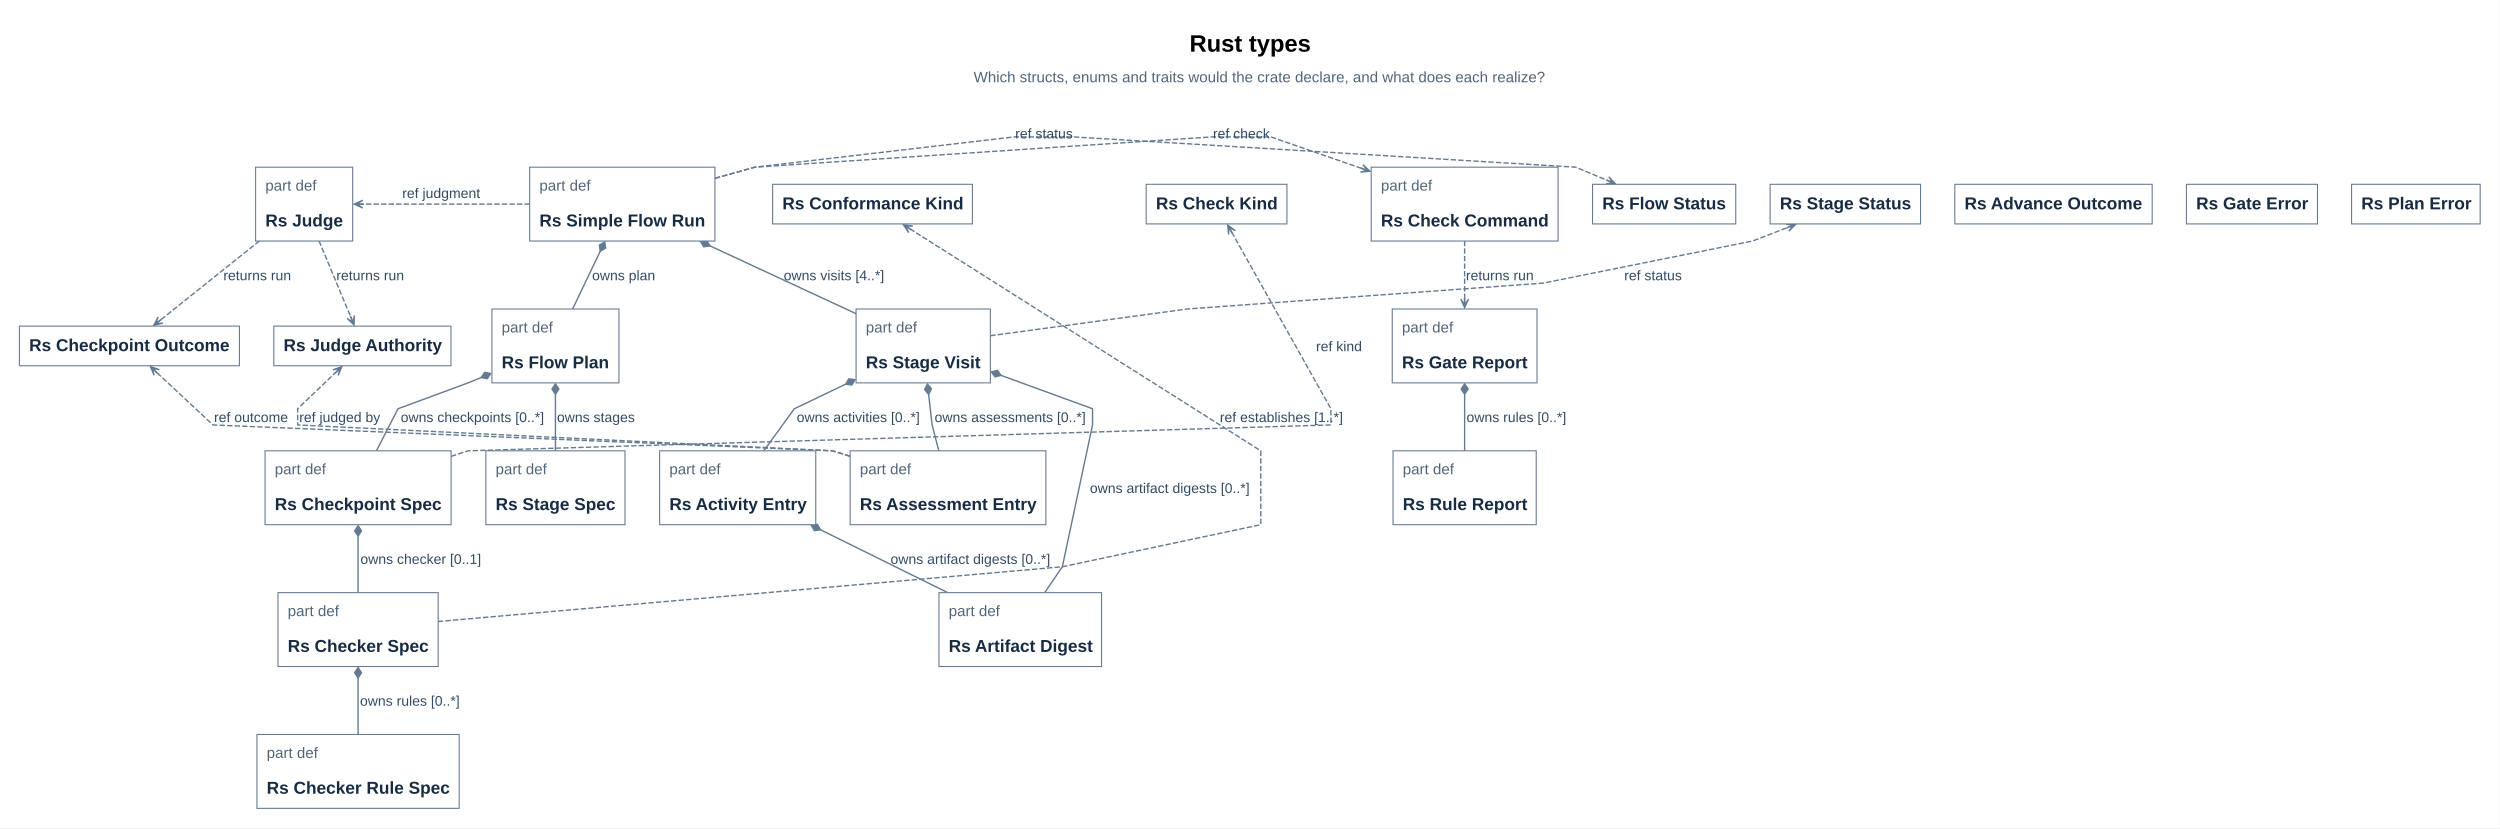
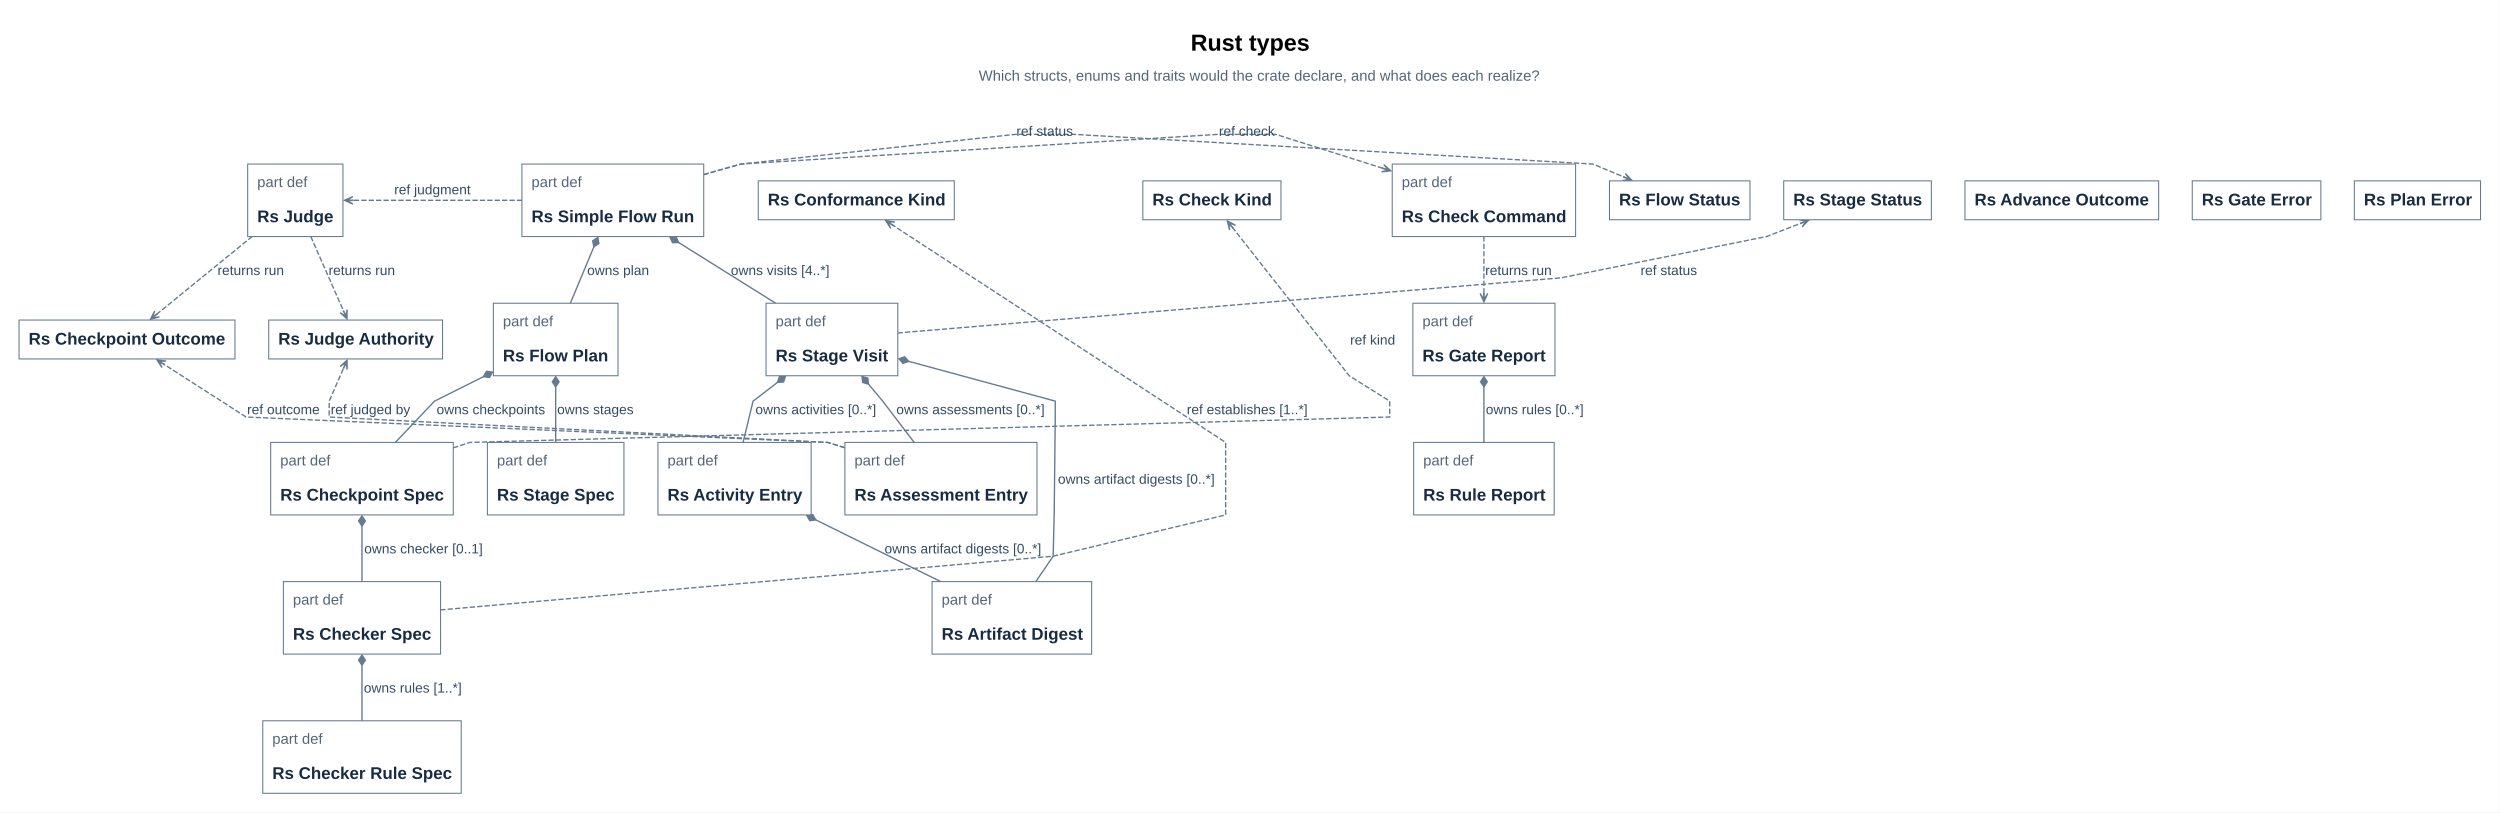
- <svg xmlns="http://www.w3.org/2000/svg" width="2318pt" height="768pt" viewBox="0.00 0.00 2318.00 768.00" role="img" aria-labelledby="diagram-title diagram-desc" data-layout-engine="graphviz-dot">
+ <svg xmlns="http://www.w3.org/2000/svg" width="2362pt" height="768pt" viewBox="0.00 0.00 2362.00 768.00" role="img" aria-labelledby="diagram-title diagram-desc" data-layout-engine="graphviz-dot">
  <g id="graph0" class="graph" transform="scale(1 1) rotate(0) translate(18 749.5)">
-     <polygon fill="white" stroke="none" points="-18,18 -18,-749.5 2299.62,-749.5 2299.62,18 -18,18" />
-     <text xml:space="preserve" text-anchor="start" x="1084.94" y="-701.6" font-family="Arial" font-weight="bold" font-size="22.00">Rust types</text>
-     <text xml:space="preserve" text-anchor="start" x="884.69" y="-673.25" font-family="Arial" font-size="14.00" fill="#52657a">Which structs, enums and traits would the crate declare, and what does each realize?</text>
+     <polygon fill="white" stroke="none" points="-18,18 -18,-749.5 2343.62,-749.5 2343.62,18 -18,18" />
+     <text xml:space="preserve" text-anchor="start" x="1106.94" y="-701.6" font-family="Arial" font-weight="bold" font-size="22.00">Rust types</text>
+     <text xml:space="preserve" text-anchor="start" x="906.69" y="-673.25" font-family="Arial" font-size="14.00" fill="#52657a">Which structs, enums and traits would the crate declare, and what does each realize?</text>
    <g class="edge" data-native-id="3740bb54-b5df-58bf-8779-0e5c8efa6a9e" data-source-id="8af7f7af-3fb8-5539-89a7-4f2660f6b54a" data-target-id="057e12f6-429a-5591-aaef-451516573de7" data-edge-kind="composition">
-       <path fill="none" stroke="#647a91" stroke-width="1.3" d="M742.51,-258.43C780.06,-239.87 824.87,-217.72 861.04,-199.85" />
-       <polygon fill="#647a91" stroke="#647a91" stroke-width="1.3" points="742.79,-258.3 739.9,-263.29 734.18,-262.55 737.07,-257.55 742.79,-258.3" />
-       <text xml:space="preserve" text-anchor="middle" x="881.73" y="-226.65" font-family="Arial" font-size="13.00" fill="#334b64" class="edge-label">owns artifact digests [0..*]</text>
+       <path fill="none" stroke="#647a91" stroke-width="1.3" d="M752.51,-258.43C790.06,-239.87 834.87,-217.72 871.04,-199.85" />
+       <polygon fill="#647a91" stroke="#647a91" stroke-width="1.3" points="752.79,-258.3 749.9,-263.29 744.18,-262.55 747.07,-257.55 752.79,-258.3" />
+       <text xml:space="preserve" text-anchor="middle" x="891.73" y="-226.65" font-family="Arial" font-size="13.00" fill="#334b64" class="edge-label">owns artifact digests [0..*]</text>
    </g>
    <g class="edge" data-native-id="f05dd569-3630-5e7c-a460-06371a50d83e" data-source-id="62b41d59-a3e3-5167-9c8b-cf0ad00e9576" data-target-id="82f1e8a2-0a9d-50c5-b1b3-a54fb5b4ed16" data-edge-kind="reference">
-       <path fill="none" stroke="#647a91" stroke-width="1.3" stroke-dasharray="5,2" d="M770.25,-326.45C760.48,-329.49 754,-331.5 754,-331.5 754,-331.5 179.5,-355.5 179.5,-355.5 179.5,-355.5 149.76,-383.23 127.12,-404.33" />
-       <polygon fill="#647a91" stroke="#647a91" stroke-width="1.3" points="121.52,-409.55 124.92,-401.46 123.19,-407.79 127.27,-403.98 127.38,-404.09 127.48,-404.2 123.39,-408.01 129.83,-406.73 121.52,-409.55" />
-       <text xml:space="preserve" text-anchor="middle" x="214.75" y="-358.15" font-family="Arial" font-size="13.00" fill="#334b64" class="edge-label">ref outcome</text>
+       <path fill="none" stroke="#647a91" stroke-width="1.3" stroke-dasharray="5,2" d="M780.25,-326.45C770.48,-329.49 764,-331.5 764,-331.5 764,-331.5 214.5,-355.5 214.5,-355.5 214.5,-355.5 169.7,-384.27 136.64,-405.5" />
+       <polygon fill="#647a91" stroke="#647a91" stroke-width="1.3" points="130.28,-409.59 135.07,-402.24 132.23,-408.16 136.93,-405.14 137.01,-405.27 137.09,-405.39 132.39,-408.41 138.96,-408.29 130.28,-409.59" />
+       <text xml:space="preserve" text-anchor="middle" x="249.75" y="-358.15" font-family="Arial" font-size="13.00" fill="#334b64" class="edge-label">ref outcome</text>
    </g>
    <g class="edge" data-native-id="10f9089b-fda5-5a67-9dc1-cec677746d3c" data-source-id="62b41d59-a3e3-5167-9c8b-cf0ad00e9576" data-target-id="337a0c79-93f8-5bd8-b36f-421260af5d12" data-edge-kind="reference">
-       <path fill="none" stroke="#647a91" stroke-width="1.3" stroke-dasharray="5,2" d="M770.25,-326.45C760.48,-329.49 754,-331.5 754,-331.5 754,-331.5 258,-355.5 258,-355.5 258,-355.5 258,-370.5 258,-370.5 258,-370.5 276.62,-388.27 293.12,-404.01" />
-       <polygon fill="#647a91" stroke="#647a91" stroke-width="1.3" points="298.85,-409.48 290.58,-406.56 297,-407.92 292.96,-404.07 293.06,-403.96 293.17,-403.85 297.21,-407.7 295.55,-401.35 298.85,-409.48" />
-       <text xml:space="preserve" text-anchor="middle" x="297" y="-358.15" font-family="Arial" font-size="13.00" fill="#334b64" class="edge-label">ref judged by</text>
+       <path fill="none" stroke="#647a91" stroke-width="1.3" stroke-dasharray="5,2" d="M780.25,-326.45C770.48,-329.49 764,-331.5 764,-331.5 764,-331.5 293,-355.5 293,-355.5 293,-355.5 293,-370.5 293,-370.5 293,-370.5 300.08,-386.72 306.71,-401.89" />
+       <polygon fill="#647a91" stroke="#647a91" stroke-width="1.3" points="309.87,-409.12 303.36,-403.23 308.76,-406.97 306.53,-401.85 306.66,-401.79 306.8,-401.73 309.04,-406.85 309.96,-400.35 309.87,-409.12" />
+       <text xml:space="preserve" text-anchor="middle" x="332" y="-358.15" font-family="Arial" font-size="13.00" fill="#334b64" class="edge-label">ref judged by</text>
    </g>
    <g class="edge" data-native-id="cce16f3c-785e-5a77-8f90-9ebfc6183124" data-source-id="5aa6593e-b3b1-5741-a03d-ca822bb1819c" data-target-id="41c41ec8-5d33-512b-a731-dede91875b63" data-edge-kind="reference">
-       <path fill="none" stroke="#647a91" stroke-width="1.3" stroke-dasharray="5,2" d="M1340,-526.24C1340,-509.8 1340,-489.73 1340,-472.17" />
-       <polygon fill="#647a91" stroke="#647a91" stroke-width="1.3" points="1340,-464.29 1343.6,-472.29 1340.15,-466.7 1340.15,-472.29 1340,-472.29 1339.85,-472.29 1339.85,-466.7 1336.4,-472.29 1340,-464.29" />
-       <text xml:space="preserve" text-anchor="middle" x="1372.62" y="-489.65" font-family="Arial" font-size="13.00" fill="#334b64" class="edge-label">returns run</text>
+       <path fill="none" stroke="#647a91" stroke-width="1.3" stroke-dasharray="5,2" d="M1384,-526.24C1384,-509.8 1384,-489.73 1384,-472.17" />
+       <polygon fill="#647a91" stroke="#647a91" stroke-width="1.3" points="1384,-464.29 1387.6,-472.29 1384.15,-466.7 1384.15,-472.29 1384,-472.29 1383.85,-472.29 1383.85,-466.7 1380.4,-472.29 1384,-464.29" />
+       <text xml:space="preserve" text-anchor="middle" x="1416.62" y="-489.65" font-family="Arial" font-size="13.00" fill="#334b64" class="edge-label">returns run</text>
    </g>
    <g class="edge" data-native-id="e59dbbb3-e828-583a-9304-6dad7bb2d0e1" data-source-id="3018f02b-d09a-5f51-b3e5-89ef05219ef0" data-target-id="9555441e-1541-5514-b312-48f3ceebb16a" data-edge-kind="composition">
-       <path fill="none" stroke="#647a91" stroke-width="1.3" d="M314,-120.8C314,-103.59 314,-84.18 314,-68.2" />
-       <polygon fill="#647a91" stroke="#647a91" stroke-width="1.3" points="314,-120.96 317.2,-125.76 314,-130.56 310.8,-125.76 314,-120.96" />
-       <text xml:space="preserve" text-anchor="middle" x="362" y="-95.15" font-family="Arial" font-size="13.00" fill="#334b64" class="edge-label">owns rules [0..*]</text>
+       <path fill="none" stroke="#647a91" stroke-width="1.3" d="M324,-120.8C324,-103.59 324,-84.18 324,-68.2" />
+       <polygon fill="#647a91" stroke="#647a91" stroke-width="1.3" points="324,-120.96 327.2,-125.76 324,-130.56 320.8,-125.76 324,-120.96" />
+       <text xml:space="preserve" text-anchor="middle" x="372" y="-95.15" font-family="Arial" font-size="13.00" fill="#334b64" class="edge-label">owns rules [1..*]</text>
    </g>
    <g class="edge" data-native-id="441f392d-a188-5cc2-8569-ede69294b354" data-source-id="3018f02b-d09a-5f51-b3e5-89ef05219ef0" data-target-id="d21b8333-81bc-50e2-a291-cc53aab58ddb" data-edge-kind="reference">
-       <path fill="none" stroke="#647a91" stroke-width="1.3" stroke-dasharray="5,2" d="M387.95,-173.23C558.92,-188.22 967,-224 967,-224 967,-224 1151,-263 1151,-263 1151,-263 1151,-331.5 1151,-331.5 1151,-331.5 917.19,-479.42 826.43,-536.84" />
-       <polygon fill="#647a91" stroke="#647a91" stroke-width="1.3" points="819.69,-541.1 824.53,-533.78 821.65,-539.68 826.37,-536.69 826.45,-536.82 826.53,-536.95 821.81,-539.93 828.38,-539.86 819.69,-541.1" />
-       <text xml:space="preserve" text-anchor="middle" x="1170.11" y="-358.15" font-family="Arial" font-size="13.00" fill="#334b64" class="edge-label">ref establishes [1..*]</text>
+       <path fill="none" stroke="#647a91" stroke-width="1.3" stroke-dasharray="5,2" d="M397.95,-173.23C568.92,-188.22 977,-224 977,-224 977,-224 1140,-263 1140,-263 1140,-263 1140,-331.5 1140,-331.5 1140,-331.5 913.34,-479.42 825.34,-536.84" />
+       <polygon fill="#647a91" stroke="#647a91" stroke-width="1.3" points="818.84,-541.08 823.58,-533.69 820.79,-539.63 825.46,-536.58 825.54,-536.71 825.63,-536.83 820.95,-539.88 827.51,-539.72 818.84,-541.08" />
+       <text xml:space="preserve" text-anchor="middle" x="1160.34" y="-358.15" font-family="Arial" font-size="13.00" fill="#334b64" class="edge-label">ref establishes [1..*]</text>
    </g>
    <g class="edge" data-native-id="c515d7b6-b23b-5f08-8e9c-386ea9f5d1cf" data-source-id="1893c7b6-2d57-5382-97c1-4e616693d37f" data-target-id="72c2cd59-6a6a-57ea-a90a-4bbcb488d00b" data-edge-kind="reference">
-       <path fill="none" stroke="#647a91" stroke-width="1.3" stroke-dasharray="5,2" d="M400.06,-326.3C409.62,-329.42 416,-331.5 416,-331.5 416,-331.5 1216,-355.5 1216,-355.5 1216,-355.5 1216,-370.5 1216,-370.5 1216,-370.5 1153.17,-482.38 1124.25,-533.87" />
-       <polygon fill="#647a91" stroke="#647a91" stroke-width="1.3" points="1120.37,-540.79 1121.15,-532.05 1121.42,-538.61 1124.16,-533.74 1124.29,-533.81 1124.42,-533.88 1121.68,-538.75 1127.43,-535.57 1120.37,-540.79" />
-       <text xml:space="preserve" text-anchor="middle" x="1223.5" y="-423.9" font-family="Arial" font-size="13.00" fill="#334b64" class="edge-label">ref kind</text>
+       <path fill="none" stroke="#647a91" stroke-width="1.3" stroke-dasharray="5,2" d="M410.06,-326.3C419.62,-329.42 426,-331.5 426,-331.5 426,-331.5 1295,-355.5 1295,-355.5 1295,-355.5 1295,-370.5 1295,-370.5 1295,-370.5 1256.75,-394.5 1256.75,-394.5 1256.75,-394.5 1182.76,-488.45 1146.53,-534.45" />
+       <polygon fill="#647a91" stroke="#647a91" stroke-width="1.3" points="1141.62,-540.69 1143.74,-532.17 1143,-538.69 1146.45,-534.31 1146.57,-534.4 1146.69,-534.49 1143.23,-538.88 1149.4,-536.63 1141.62,-540.69" />
+       <text xml:space="preserve" text-anchor="middle" x="1278.88" y="-423.9" font-family="Arial" font-size="13.00" fill="#334b64" class="edge-label">ref kind</text>
    </g>
    <g class="edge" data-native-id="b8639602-cb73-5472-b1ad-f3327723383c" data-source-id="1893c7b6-2d57-5382-97c1-4e616693d37f" data-target-id="3018f02b-d09a-5f51-b3e5-89ef05219ef0" data-edge-kind="composition">
-       <path fill="none" stroke="#647a91" stroke-width="1.3" d="M314,-252.3C314,-235.09 314,-215.68 314,-199.7" />
-       <polygon fill="#647a91" stroke="#647a91" stroke-width="1.3" points="314,-252.46 317.2,-257.26 314,-262.06 310.8,-257.26 314,-252.46" />
-       <text xml:space="preserve" text-anchor="middle" x="372.12" y="-226.65" font-family="Arial" font-size="13.00" fill="#334b64" class="edge-label">owns checker [0..1]</text>
+       <path fill="none" stroke="#647a91" stroke-width="1.3" d="M324,-252.3C324,-235.09 324,-215.68 324,-199.7" />
+       <polygon fill="#647a91" stroke="#647a91" stroke-width="1.3" points="324,-252.46 327.2,-257.26 324,-262.06 320.8,-257.26 324,-252.46" />
+       <text xml:space="preserve" text-anchor="middle" x="382.12" y="-226.65" font-family="Arial" font-size="13.00" fill="#334b64" class="edge-label">owns checker [0..1]</text>
    </g>
    <g class="edge" data-native-id="340a2c0c-fbc5-5939-87f1-f7fc5071370e" data-source-id="65ebd0c9-325f-5e8c-b927-5e6a16fd0b00" data-target-id="1893c7b6-2d57-5382-97c1-4e616693d37f" data-edge-kind="composition">
-       <path fill="none" stroke="#647a91" stroke-width="1.3" d="M428.39,-399.59C420.94,-396.53 416,-394.5 416,-394.5 416,-394.5 351,-370.5 351,-370.5 351,-370.5 340.71,-350.41 330.98,-331.41" />
-       <polygon fill="#647a91" stroke="#647a91" stroke-width="1.3" points="428.17,-399.5 433.82,-398.36 437.05,-403.14 431.39,-404.28 428.17,-399.5" />
-       <text xml:space="preserve" text-anchor="middle" x="420" y="-358.15" font-family="Arial" font-size="13.00" fill="#334b64" class="edge-label">owns checkpoints [0..*]</text>
+       <path fill="none" stroke="#647a91" stroke-width="1.3" d="M438.89,-393.7C414.31,-381.4 392.5,-370.5 392.5,-370.5 392.5,-370.5 373.45,-350.41 355.44,-331.41" />
+       <polygon fill="#647a91" stroke="#647a91" stroke-width="1.3" points="438.77,-393.64 444.5,-392.92 447.36,-397.93 441.64,-398.65 438.77,-393.64" />
+       <text xml:space="preserve" text-anchor="middle" x="445.75" y="-358.15" font-family="Arial" font-size="13.00" fill="#334b64" class="edge-label">owns checkpoints</text>
    </g>
    <g class="edge" data-native-id="d02464b7-2afa-56e6-bc68-497ccdc56b5c" data-source-id="65ebd0c9-325f-5e8c-b927-5e6a16fd0b00" data-target-id="d11764b4-d769-5851-b859-ad6d08cb9357" data-edge-kind="composition">
-       <path fill="none" stroke="#647a91" stroke-width="1.3" d="M497,-383.8C497,-366.59 497,-347.18 497,-331.2" />
-       <polygon fill="#647a91" stroke="#647a91" stroke-width="1.3" points="497,-383.96 500.2,-388.76 497,-393.56 493.8,-388.76 497,-383.96" />
-       <text xml:space="preserve" text-anchor="middle" x="534.5" y="-358.15" font-family="Arial" font-size="13.00" fill="#334b64" class="edge-label">owns stages</text>
+       <path fill="none" stroke="#647a91" stroke-width="1.3" d="M507,-383.8C507,-366.59 507,-347.18 507,-331.2" />
+       <polygon fill="#647a91" stroke="#647a91" stroke-width="1.3" points="507,-383.96 510.2,-388.76 507,-393.56 503.8,-388.76 507,-383.96" />
+       <text xml:space="preserve" text-anchor="middle" x="544.5" y="-358.15" font-family="Arial" font-size="13.00" fill="#334b64" class="edge-label">owns stages</text>
    </g>
    <g class="edge" data-native-id="d15aee22-fdd5-5ddb-8bd4-11036ef9e991" data-source-id="41c41ec8-5d33-512b-a731-dede91875b63" data-target-id="340b3203-6326-59f0-9ba6-ef804bb3d32c" data-edge-kind="composition">
-       <path fill="none" stroke="#647a91" stroke-width="1.3" d="M1340,-383.8C1340,-366.59 1340,-347.18 1340,-331.2" />
-       <polygon fill="#647a91" stroke="#647a91" stroke-width="1.3" points="1340,-383.96 1343.2,-388.76 1340,-393.56 1336.8,-388.76 1340,-383.96" />
-       <text xml:space="preserve" text-anchor="middle" x="1388" y="-358.15" font-family="Arial" font-size="13.00" fill="#334b64" class="edge-label">owns rules [0..*]</text>
+       <path fill="none" stroke="#647a91" stroke-width="1.3" d="M1384,-383.8C1384,-366.59 1384,-347.18 1384,-331.2" />
+       <polygon fill="#647a91" stroke="#647a91" stroke-width="1.3" points="1384,-383.96 1387.2,-388.76 1384,-393.56 1380.8,-388.76 1384,-383.96" />
+       <text xml:space="preserve" text-anchor="middle" x="1432" y="-358.15" font-family="Arial" font-size="13.00" fill="#334b64" class="edge-label">owns rules [0..*]</text>
    </g>
    <g class="edge" data-native-id="c421ccb7-b051-58e0-9a66-89185ee25bd9" data-source-id="11e98420-7778-5267-b797-cec89779c39d" data-target-id="82f1e8a2-0a9d-50c5-b1b3-a54fb5b4ed16" data-edge-kind="reference">
-       <path fill="none" stroke="#647a91" stroke-width="1.3" stroke-dasharray="5,2" d="M222.7,-526.24C193.86,-503.18 156.1,-473 130.56,-452.58" />
-       <polygon fill="#647a91" stroke="#647a91" stroke-width="1.3" points="124.6,-447.82 133.1,-450 126.59,-449.21 130.95,-452.7 130.85,-452.82 130.76,-452.93 126.4,-449.45 128.61,-455.63 124.6,-447.82" />
-       <text xml:space="preserve" text-anchor="middle" x="220.48" y="-489.65" font-family="Arial" font-size="13.00" fill="#334b64" class="edge-label">returns run</text>
+       <path fill="none" stroke="#647a91" stroke-width="1.3" stroke-dasharray="5,2" d="M220.47,-526.24C192.28,-503.28 155.42,-473.26 130.35,-452.84" />
+       <polygon fill="#647a91" stroke="#647a91" stroke-width="1.3" points="124.2,-447.83 132.68,-450.09 126.17,-449.24 130.5,-452.77 130.4,-452.88 130.31,-453 125.98,-449.47 128.13,-455.67 124.2,-447.83" />
+       <text xml:space="preserve" text-anchor="middle" x="218.89" y="-489.65" font-family="Arial" font-size="13.00" fill="#334b64" class="edge-label">returns run</text>
    </g>
    <g class="edge" data-native-id="2694eece-71b5-5ea4-9452-be847c3bc4e0" data-source-id="11e98420-7778-5267-b797-cec89779c39d" data-target-id="337a0c79-93f8-5bd8-b36f-421260af5d12" data-edge-kind="reference">
-       <path fill="none" stroke="#647a91" stroke-width="1.3" stroke-dasharray="5,2" d="M277.77,-526.24C286.93,-504.27 298.78,-475.83 307.25,-455.53" />
-       <polygon fill="#647a91" stroke="#647a91" stroke-width="1.3" points="310.27,-448.29 310.51,-457.06 309.48,-450.58 307.33,-455.73 307.19,-455.68 307.05,-455.62 309.2,-450.46 303.87,-454.29 310.27,-448.29" />
-       <text xml:space="preserve" text-anchor="middle" x="325.24" y="-489.65" font-family="Arial" font-size="13.00" fill="#334b64" class="edge-label">returns run</text>
+       <path fill="none" stroke="#647a91" stroke-width="1.3" stroke-dasharray="5,2" d="M275.53,-526.24C285.2,-504.27 297.72,-475.83 306.65,-455.53" />
+       <polygon fill="#647a91" stroke="#647a91" stroke-width="1.3" points="309.84,-448.28 309.92,-457.05 309.01,-450.55 306.76,-455.66 306.62,-455.6 306.48,-455.54 308.73,-450.43 303.33,-454.15 309.84,-448.28" />
+       <text xml:space="preserve" text-anchor="middle" x="323.83" y="-489.65" font-family="Arial" font-size="13.00" fill="#334b64" class="edge-label">returns run</text>
    </g>
    <g class="edge" data-native-id="7729e9b7-57f3-547a-86ac-cdfb22e5080c" data-source-id="1dd4a966-43c8-5a2f-95aa-ab01ee16f71d" data-target-id="5aa6593e-b3b1-5741-a03d-ca822bb1819c" data-edge-kind="reference">
-       <path fill="none" stroke="#647a91" stroke-width="1.3" stroke-dasharray="5,2" d="M644.76,-584.13C665.59,-589.93 682,-594.5 682,-594.5 682,-594.5 1105.62,-622.54 1105.62,-622.54 1105.62,-622.54 1160.38,-622.54 1160.38,-622.54 1160.38,-622.54 1201.7,-608.21 1244.71,-593.3" />
-       <polygon fill="#647a91" stroke="#647a91" stroke-width="1.3" points="1252.11,-590.73 1245.73,-596.75 1249.88,-591.66 1244.6,-593.49 1244.55,-593.35 1244.5,-593.21 1249.78,-591.38 1243.37,-589.95 1252.11,-590.73" />
-       <text xml:space="preserve" text-anchor="middle" x="1133" y="-621.15" font-family="Arial" font-size="13.00" fill="#334b64" class="edge-label">ref check</text>
+       <path fill="none" stroke="#647a91" stroke-width="1.3" stroke-dasharray="5,2" d="M646.68,-584.5C666.54,-590.12 682,-594.5 682,-594.5 682,-594.5 1132.62,-622.54 1132.62,-622.54 1132.62,-622.54 1187.38,-622.54 1187.38,-622.54 1187.38,-622.54 1238.41,-606.37 1288.47,-590.51" />
+       <polygon fill="#647a91" stroke="#647a91" stroke-width="1.3" points="1295.96,-588.14 1289.42,-593.99 1293.7,-589.01 1288.38,-590.7 1288.33,-590.56 1288.29,-590.41 1293.61,-588.73 1287.25,-587.13 1295.96,-588.14" />
+       <text xml:space="preserve" text-anchor="middle" x="1160" y="-621.15" font-family="Arial" font-size="13.00" fill="#334b64" class="edge-label">ref check</text>
    </g>
    <g class="edge" data-native-id="936c1741-d9ad-5a25-b547-b1a0d96b4a92" data-source-id="1dd4a966-43c8-5a2f-95aa-ab01ee16f71d" data-target-id="65ebd0c9-325f-5e8c-b927-5e6a16fd0b00" data-edge-kind="composition">
-       <path fill="none" stroke="#647a91" stroke-width="1.3" d="M538.66,-516.77C530.25,-499.2 520.64,-479.13 512.78,-462.7" />
-       <polygon fill="#647a91" stroke="#647a91" stroke-width="1.3" points="538.54,-516.52 543.5,-519.47 542.69,-525.18 537.73,-522.23 538.54,-516.52" />
-       <text xml:space="preserve" text-anchor="middle" x="560.23" y="-489.65" font-family="Arial" font-size="13.00" fill="#334b64" class="edge-label">owns plan</text>
+       <path fill="none" stroke="#647a91" stroke-width="1.3" d="M543.08,-516.28C535.8,-498.83 527.53,-478.98 520.74,-462.7" />
+       <polygon fill="#647a91" stroke="#647a91" stroke-width="1.3" points="543.09,-516.29 547.89,-519.49 546.78,-525.16 541.98,-521.96 543.09,-516.29" />
+       <text xml:space="preserve" text-anchor="middle" x="565.99" y="-489.65" font-family="Arial" font-size="13.00" fill="#334b64" class="edge-label">owns plan</text>
    </g>
    <g class="edge" data-native-id="146aa956-9145-580e-93db-c6c07be039c2" data-source-id="1dd4a966-43c8-5a2f-95aa-ab01ee16f71d" data-target-id="a020394d-376f-54f7-a1e8-66cea7d1896b" data-edge-kind="reference">
-       <path fill="none" stroke="#647a91" stroke-width="1.3" stroke-dasharray="5,2" d="M644.76,-584.13C665.59,-589.93 682,-594.5 682,-594.5 682,-594.5 922.25,-622.54 922.25,-622.54 922.25,-622.54 977.75,-622.54 977.75,-622.54 977.75,-622.54 1443,-594.5 1443,-594.5 1443,-594.5 1456.5,-588.86 1472.55,-582.16" />
-       <polygon fill="#647a91" stroke="#647a91" stroke-width="1.3" points="1479.66,-579.19 1473.66,-585.59 1477.49,-580.26 1472.33,-582.41 1472.28,-582.27 1472.22,-582.13 1477.37,-579.98 1470.89,-578.95 1479.66,-579.19" />
-       <text xml:space="preserve" text-anchor="middle" x="950" y="-621.15" font-family="Arial" font-size="13.00" fill="#334b64" class="edge-label">ref status</text>
+       <path fill="none" stroke="#647a91" stroke-width="1.3" stroke-dasharray="5,2" d="M646.68,-584.5C666.54,-590.12 682,-594.5 682,-594.5 682,-594.5 941.25,-622.54 941.25,-622.54 941.25,-622.54 996.75,-622.54 996.75,-622.54 996.75,-622.54 1487,-594.5 1487,-594.5 1487,-594.5 1500.5,-588.86 1516.55,-582.16" />
+       <polygon fill="#647a91" stroke="#647a91" stroke-width="1.3" points="1523.66,-579.19 1517.66,-585.59 1521.49,-580.26 1516.33,-582.41 1516.28,-582.27 1516.22,-582.13 1521.37,-579.98 1514.89,-578.95 1523.66,-579.19" />
+       <text xml:space="preserve" text-anchor="middle" x="969" y="-621.15" font-family="Arial" font-size="13.00" fill="#334b64" class="edge-label">ref status</text>
    </g>
    <g class="edge" data-native-id="0c1d431b-ca96-53d1-b290-ac7bbd2dc4fa" data-source-id="1dd4a966-43c8-5a2f-95aa-ab01ee16f71d" data-target-id="11e98420-7778-5267-b797-cec89779c39d" data-edge-kind="reference">
-       <path fill="none" stroke="#647a91" stroke-width="1.3" stroke-dasharray="5,2" d="M473.32,-560.25C423.3,-560.25 361.71,-560.25 318.32,-560.25" />
-       <polygon fill="#647a91" stroke="#647a91" stroke-width="1.3" points="310.39,-560.25 318.39,-556.65 312.8,-560.1 318.39,-560.1 318.39,-560.25 318.39,-560.4 312.8,-560.4 318.39,-563.85 310.39,-560.25" />
-       <text xml:space="preserve" text-anchor="middle" x="391.06" y="-565.9" font-family="Arial" font-size="13.00" fill="#334b64" class="edge-label">ref judgment</text>
+       <path fill="none" stroke="#647a91" stroke-width="1.3" stroke-dasharray="5,2" d="M475.31,-560.25C423.87,-560.25 359.98,-560.25 315.4,-560.25" />
+       <polygon fill="#647a91" stroke="#647a91" stroke-width="1.3" points="307.5,-560.25 315.5,-556.65 309.91,-560.1 315.5,-560.1 315.5,-560.25 315.5,-560.4 309.91,-560.4 315.5,-563.85 307.5,-560.25" />
+       <text xml:space="preserve" text-anchor="middle" x="390.56" y="-565.9" font-family="Arial" font-size="13.00" fill="#334b64" class="edge-label">ref judgment</text>
    </g>
    <g class="edge" data-native-id="8c11ac8b-3450-5fbc-87fa-e4417d52b38f" data-source-id="1dd4a966-43c8-5a2f-95aa-ab01ee16f71d" data-target-id="d61652ef-ffff-53b0-a663-9e025939d261" data-edge-kind="composition">
-       <path fill="none" stroke="#647a91" stroke-width="1.3" d="M640.17,-521.58C683.56,-501.44 736.13,-477.03 776.17,-458.45" />
-       <polygon fill="#647a91" stroke="#647a91" stroke-width="1.3" points="640.26,-521.53 637.25,-526.46 631.55,-525.58 634.56,-520.65 640.26,-521.53" />
-       <text xml:space="preserve" text-anchor="middle" x="755.24" y="-489.65" font-family="Arial" font-size="13.00" fill="#334b64" class="edge-label">owns visits [4..*]</text>
+       <path fill="none" stroke="#647a91" stroke-width="1.3" d="M622.96,-520.49C652.31,-502.12 687,-480.42 715.1,-462.85" />
+       <polygon fill="#647a91" stroke="#647a91" stroke-width="1.3" points="623.17,-520.36 620.8,-525.61 615.03,-525.45 617.4,-520.19 623.17,-520.36" />
+       <text xml:space="preserve" text-anchor="middle" x="719.08" y="-489.65" font-family="Arial" font-size="13.00" fill="#334b64" class="edge-label">owns visits [4..*]</text>
    </g>
    <g class="edge" data-native-id="de33b8b5-b91e-558f-be7e-efdad716ee73" data-source-id="d61652ef-ffff-53b0-a663-9e025939d261" data-target-id="8af7f7af-3fb8-5539-89a7-4f2660f6b54a" data-edge-kind="composition">
-       <path fill="none" stroke="#647a91" stroke-width="1.3" d="M766,-393.26C740.72,-381.15 718.5,-370.5 718.5,-370.5 718.5,-370.5 703.9,-350.41 690.1,-331.41" />
-       <polygon fill="#647a91" stroke="#647a91" stroke-width="1.3" points="766.09,-393.3 771.8,-392.49 774.74,-397.44 769.03,-398.26 766.09,-393.3" />
-       <text xml:space="preserve" text-anchor="middle" x="777.75" y="-358.15" font-family="Arial" font-size="13.00" fill="#334b64" class="edge-label">owns activities [0..*]</text>
+       <path fill="none" stroke="#647a91" stroke-width="1.3" d="M716.76,-388.37C703.81,-378.42 693.5,-370.5 693.5,-370.5 693.5,-370.5 688.63,-350.41 684.03,-331.41" />
+       <polygon fill="#647a91" stroke="#647a91" stroke-width="1.3" points="716.55,-388.22 722.31,-388.6 724.17,-394.07 718.41,-393.68 716.55,-388.22" />
+       <text xml:space="preserve" text-anchor="middle" x="752.75" y="-358.15" font-family="Arial" font-size="13.00" fill="#334b64" class="edge-label">owns activities [0..*]</text>
    </g>
    <g class="edge" data-native-id="c4483db3-de17-518a-a54d-30bf853c7195" data-source-id="d61652ef-ffff-53b0-a663-9e025939d261" data-target-id="057e12f6-429a-5591-aaef-451516573de7" data-edge-kind="composition">
-       <path fill="none" stroke="#647a91" stroke-width="1.3" d="M910.18,-401.43C951.42,-386.39 995,-370.5 995,-370.5 995,-370.5 995,-355.5 995,-355.5 995,-355.5 967,-224 967,-224 967,-224 959.13,-212.45 950.46,-199.72" />
-       <polygon fill="#647a91" stroke="#647a91" stroke-width="1.3" points="910.17,-401.43 906.76,-406.08 901.15,-404.72 904.56,-400.07 910.17,-401.43" />
-       <text xml:space="preserve" text-anchor="middle" x="1066.59" y="-292.4" font-family="Arial" font-size="13.00" fill="#334b64" class="edge-label">owns artifact digests [0..*]</text>
+       <path fill="none" stroke="#647a91" stroke-width="1.3" d="M840.58,-408.06C901.62,-391.5 979,-370.5 979,-370.5 979,-370.5 979,-355.5 979,-355.5 979,-355.5 978,-263 978,-263 978,-263 977,-224 977,-224 977,-224 969.13,-212.45 960.46,-199.72" />
+       <polygon fill="#647a91" stroke="#647a91" stroke-width="1.3" points="840.56,-408.06 836.77,-412.41 831.3,-410.58 835.09,-406.23 840.56,-408.06" />
+       <text xml:space="preserve" text-anchor="middle" x="1055.6" y="-292.4" font-family="Arial" font-size="13.00" fill="#334b64" class="edge-label">owns artifact digests [0..*]</text>
    </g>
    <g class="edge" data-native-id="2e8305fc-f25f-50ea-8e2f-9d627b5d652e" data-source-id="d61652ef-ffff-53b0-a663-9e025939d261" data-target-id="62b41d59-a3e3-5167-9c8b-cf0ad00e9576" data-edge-kind="composition">
-       <path fill="none" stroke="#647a91" stroke-width="1.3" d="M843,-383.93C844.74,-368.76 846.25,-355.5 846.25,-355.5 846.25,-355.5 849.23,-343.95 852.51,-331.22" />
-       <polygon fill="#647a91" stroke="#647a91" stroke-width="1.3" points="843.01,-383.88 845.64,-389.02 841.92,-393.42 839.29,-388.29 843.01,-383.88" />
-       <text xml:space="preserve" text-anchor="middle" x="918.62" y="-358.15" font-family="Arial" font-size="13.00" fill="#334b64" class="edge-label">owns assessments [0..*]</text>
+       <path fill="none" stroke="#647a91" stroke-width="1.3" d="M802.64,-386.43C810.21,-377.41 816,-370.5 816,-370.5 816,-370.5 831.3,-350.41 845.75,-331.41" />
+       <polygon fill="#647a91" stroke="#647a91" stroke-width="1.3" points="802.56,-386.52 801.93,-392.26 796.4,-393.88 797.03,-388.15 802.56,-386.52" />
+       <text xml:space="preserve" text-anchor="middle" x="898.9" y="-358.15" font-family="Arial" font-size="13.00" fill="#334b64" class="edge-label">owns assessments [0..*]</text>
    </g>
    <g class="edge" data-native-id="2c6ef1b4-a490-51c6-b9f2-e5238037f5f6" data-source-id="d61652ef-ffff-53b0-a663-9e025939d261" data-target-id="828299b3-0f08-5337-991f-7fe3efa8b9b3" data-edge-kind="reference">
-       <path fill="none" stroke="#647a91" stroke-width="1.3" stroke-dasharray="5,2" d="M900.14,-438.18C972.72,-448.03 1083,-463 1083,-463 1083,-463 1413,-487 1413,-487 1413,-487 1607,-526 1607,-526 1607,-526 1622.02,-531.81 1639.51,-538.57" />
-       <polygon fill="#647a91" stroke="#647a91" stroke-width="1.3" points="1646.76,-541.37 1638,-541.84 1644.45,-540.64 1639.24,-538.63 1639.3,-538.49 1639.35,-538.35 1644.56,-540.36 1640.6,-535.13 1646.76,-541.37" />
-       <text xml:space="preserve" text-anchor="middle" x="1514.67" y="-489.65" font-family="Arial" font-size="13.00" fill="#334b64" class="edge-label">ref status</text>
+       <path fill="none" stroke="#647a91" stroke-width="1.3" stroke-dasharray="5,2" d="M830.05,-434.91C999.41,-448.98 1457,-487 1457,-487 1457,-487 1651,-526 1651,-526 1651,-526 1666.02,-531.81 1683.51,-538.57" />
+       <polygon fill="#647a91" stroke="#647a91" stroke-width="1.3" points="1690.76,-541.37 1682,-541.84 1688.45,-540.64 1683.24,-538.63 1683.3,-538.49 1683.35,-538.35 1688.56,-540.36 1684.6,-535.13 1690.76,-541.37" />
+       <text xml:space="preserve" text-anchor="middle" x="1558.67" y="-489.65" font-family="Arial" font-size="13.00" fill="#334b64" class="edge-label">ref status</text>
    </g>
    <g id="n85ddf41211cfe6db7dfc" class="node diagram-node shape-box" data-native-id="8af7f7af-3fb8-5539-89a7-4f2660f6b54a" data-shape="box">
-       <rect fill="white" stroke="none" x="593.62" y="-331.5" width="144.76" height="68.5" class="node" />
-       <rect fill="none" stroke="#647a91" x="593.62" y="-331.5" width="144.76" height="68.5" />
-       <text xml:space="preserve" text-anchor="start" x="602.62" y="-309.75" font-family="Arial" font-size="14.00" fill="#52657a" class="feature">part def</text>
-       <text xml:space="preserve" text-anchor="start" x="602.62" y="-276.55" font-family="Arial" font-weight="bold" font-size="16.00" fill="#172b43" class="name">Rs Activity Entry</text>
+       <rect fill="white" stroke="none" x="603.62" y="-331.5" width="144.76" height="68.5" class="node" />
+       <rect fill="none" stroke="#647a91" x="603.62" y="-331.5" width="144.76" height="68.5" />
+       <text xml:space="preserve" text-anchor="start" x="612.62" y="-309.75" font-family="Arial" font-size="14.00" fill="#52657a" class="feature">part def</text>
+       <text xml:space="preserve" text-anchor="start" x="612.62" y="-276.55" font-family="Arial" font-weight="bold" font-size="16.00" fill="#172b43" class="name">Rs Activity Entry</text>
    </g>
    <g id="nf3eb579e4a0528a0cc3f" class="node diagram-node shape-box" data-native-id="b4719c62-cd75-52e2-b8d7-042864cd6938" data-shape="box">
-       <rect fill="white" stroke="none" x="1794.5" y="-578.62" width="183.0" height="36.74" class="node" />
-       <rect fill="none" stroke="#647a91" x="1794.5" y="-578.62" width="183.0" height="36.74" />
-       <text xml:space="preserve" text-anchor="start" x="1803.5" y="-555.42" font-family="Arial" font-weight="bold" font-size="16.00" fill="#172b43" class="name">Rs Advance Outcome</text>
+       <rect fill="white" stroke="none" x="1838.5" y="-578.62" width="183.0" height="36.74" class="node" />
+       <rect fill="none" stroke="#647a91" x="1838.5" y="-578.62" width="183.0" height="36.74" />
+       <text xml:space="preserve" text-anchor="start" x="1847.5" y="-555.42" font-family="Arial" font-weight="bold" font-size="16.00" fill="#172b43" class="name">Rs Advance Outcome</text>
    </g>
    <g id="n00fd81ff5f8b2caae1ba" class="node diagram-node shape-box" data-native-id="057e12f6-429a-5591-aaef-451516573de7" data-shape="box">
-       <rect fill="white" stroke="none" x="852.62" y="-200.0" width="150.76" height="68.5" class="node" />
-       <rect fill="none" stroke="#647a91" x="852.62" y="-200.0" width="150.76" height="68.5" />
-       <text xml:space="preserve" text-anchor="start" x="861.62" y="-178.25" font-family="Arial" font-size="14.00" fill="#52657a" class="feature">part def</text>
-       <text xml:space="preserve" text-anchor="start" x="861.62" y="-145.05" font-family="Arial" font-weight="bold" font-size="16.00" fill="#172b43" class="name">Rs Artifact Digest</text>
+       <rect fill="white" stroke="none" x="862.62" y="-200.0" width="150.76" height="68.5" class="node" />
+       <rect fill="none" stroke="#647a91" x="862.62" y="-200.0" width="150.76" height="68.5" />
+       <text xml:space="preserve" text-anchor="start" x="871.62" y="-178.25" font-family="Arial" font-size="14.00" fill="#52657a" class="feature">part def</text>
+       <text xml:space="preserve" text-anchor="start" x="871.62" y="-145.05" font-family="Arial" font-weight="bold" font-size="16.00" fill="#172b43" class="name">Rs Artifact Digest</text>
    </g>
    <g id="n7658f4c65d3bef88ec1a" class="node diagram-node shape-box" data-native-id="62b41d59-a3e3-5167-9c8b-cf0ad00e9576" data-shape="box">
-       <rect fill="white" stroke="none" x="770.25" y="-331.5" width="181.5" height="68.5" class="node" />
-       <rect fill="none" stroke="#647a91" x="770.25" y="-331.5" width="181.5" height="68.5" />
-       <text xml:space="preserve" text-anchor="start" x="779.25" y="-309.75" font-family="Arial" font-size="14.00" fill="#52657a" class="feature">part def</text>
-       <text xml:space="preserve" text-anchor="start" x="779.25" y="-276.55" font-family="Arial" font-weight="bold" font-size="16.00" fill="#172b43" class="name">Rs Assessment Entry</text>
+       <rect fill="white" stroke="none" x="780.25" y="-331.5" width="181.5" height="68.5" class="node" />
+       <rect fill="none" stroke="#647a91" x="780.25" y="-331.5" width="181.5" height="68.5" />
+       <text xml:space="preserve" text-anchor="start" x="789.25" y="-309.75" font-family="Arial" font-size="14.00" fill="#52657a" class="feature">part def</text>
+       <text xml:space="preserve" text-anchor="start" x="789.25" y="-276.55" font-family="Arial" font-weight="bold" font-size="16.00" fill="#172b43" class="name">Rs Assessment Entry</text>
    </g>
    <g id="na10fc46ccc34bf6167b0" class="node diagram-node shape-box" data-native-id="5aa6593e-b3b1-5741-a03d-ca822bb1819c" data-shape="box">
-       <rect fill="white" stroke="none" x="1253.38" y="-594.5" width="173.24" height="68.5" class="node" />
-       <rect fill="none" stroke="#647a91" x="1253.38" y="-594.5" width="173.24" height="68.5" />
-       <text xml:space="preserve" text-anchor="start" x="1262.38" y="-572.75" font-family="Arial" font-size="14.00" fill="#52657a" class="feature">part def</text>
-       <text xml:space="preserve" text-anchor="start" x="1262.38" y="-539.55" font-family="Arial" font-weight="bold" font-size="16.00" fill="#172b43" class="name">Rs Check Command</text>
+       <rect fill="white" stroke="none" x="1297.38" y="-594.5" width="173.24" height="68.5" class="node" />
+       <rect fill="none" stroke="#647a91" x="1297.38" y="-594.5" width="173.24" height="68.5" />
+       <text xml:space="preserve" text-anchor="start" x="1306.38" y="-572.75" font-family="Arial" font-size="14.00" fill="#52657a" class="feature">part def</text>
+       <text xml:space="preserve" text-anchor="start" x="1306.38" y="-539.55" font-family="Arial" font-weight="bold" font-size="16.00" fill="#172b43" class="name">Rs Check Command</text>
    </g>
    <g id="na5340107e6bdbdb4a2d1" class="node diagram-node shape-box" data-native-id="72c2cd59-6a6a-57ea-a90a-4bbcb488d00b" data-shape="box">
-       <rect fill="white" stroke="none" x="1044.75" y="-578.62" width="130.5" height="36.74" class="node" />
-       <rect fill="none" stroke="#647a91" x="1044.75" y="-578.62" width="130.5" height="36.74" />
-       <text xml:space="preserve" text-anchor="start" x="1053.75" y="-555.42" font-family="Arial" font-weight="bold" font-size="16.00" fill="#172b43" class="name">Rs Check Kind</text>
+       <rect fill="white" stroke="none" x="1061.75" y="-578.62" width="130.5" height="36.74" class="node" />
+       <rect fill="none" stroke="#647a91" x="1061.75" y="-578.62" width="130.5" height="36.74" />
+       <text xml:space="preserve" text-anchor="start" x="1070.75" y="-555.42" font-family="Arial" font-weight="bold" font-size="16.00" fill="#172b43" class="name">Rs Check Kind</text>
    </g>
    <g id="nd8a7e4e93fa06d15b107" class="node diagram-node shape-box" data-native-id="9555441e-1541-5514-b312-48f3ceebb16a" data-shape="box">
-       <rect fill="white" stroke="none" x="220.25" y="-68.5" width="187.5" height="68.5" class="node" />
-       <rect fill="none" stroke="#647a91" x="220.25" y="-68.5" width="187.5" height="68.5" />
-       <text xml:space="preserve" text-anchor="start" x="229.25" y="-46.75" font-family="Arial" font-size="14.00" fill="#52657a" class="feature">part def</text>
-       <text xml:space="preserve" text-anchor="start" x="229.25" y="-13.55" font-family="Arial" font-weight="bold" font-size="16.00" fill="#172b43" class="name">Rs Checker Rule Spec</text>
+       <rect fill="white" stroke="none" x="230.25" y="-68.5" width="187.5" height="68.5" class="node" />
+       <rect fill="none" stroke="#647a91" x="230.25" y="-68.5" width="187.5" height="68.5" />
+       <text xml:space="preserve" text-anchor="start" x="239.25" y="-46.75" font-family="Arial" font-size="14.00" fill="#52657a" class="feature">part def</text>
+       <text xml:space="preserve" text-anchor="start" x="239.25" y="-13.55" font-family="Arial" font-weight="bold" font-size="16.00" fill="#172b43" class="name">Rs Checker Rule Spec</text>
    </g>
    <g id="n339358e078c3a0af6093" class="node diagram-node shape-box" data-native-id="3018f02b-d09a-5f51-b3e5-89ef05219ef0" data-shape="box">
-       <rect fill="white" stroke="none" x="239.75" y="-200.0" width="148.5" height="68.5" class="node" />
-       <rect fill="none" stroke="#647a91" x="239.75" y="-200.0" width="148.5" height="68.5" />
-       <text xml:space="preserve" text-anchor="start" x="248.75" y="-178.25" font-family="Arial" font-size="14.00" fill="#52657a" class="feature">part def</text>
-       <text xml:space="preserve" text-anchor="start" x="248.75" y="-145.05" font-family="Arial" font-weight="bold" font-size="16.00" fill="#172b43" class="name">Rs Checker Spec</text>
+       <rect fill="white" stroke="none" x="249.75" y="-200.0" width="148.5" height="68.5" class="node" />
+       <rect fill="none" stroke="#647a91" x="249.75" y="-200.0" width="148.5" height="68.5" />
+       <text xml:space="preserve" text-anchor="start" x="258.75" y="-178.25" font-family="Arial" font-size="14.00" fill="#52657a" class="feature">part def</text>
+       <text xml:space="preserve" text-anchor="start" x="258.75" y="-145.05" font-family="Arial" font-weight="bold" font-size="16.00" fill="#172b43" class="name">Rs Checker Spec</text>
    </g>
    <g id="nad3d58005533c8a52189" class="node diagram-node shape-box" data-native-id="82f1e8a2-0a9d-50c5-b1b3-a54fb5b4ed16" data-shape="box">
      <rect fill="white" stroke="none" x="0.0" y="-447.12" width="204.0" height="36.74" class="node" />
      <rect fill="none" stroke="#647a91" x="0.0" y="-447.12" width="204.0" height="36.74" />
      <text xml:space="preserve" text-anchor="start" x="9" y="-423.93" font-family="Arial" font-weight="bold" font-size="16.00" fill="#172b43" class="name">Rs Checkpoint Outcome</text>
    </g>
    <g id="nbcca3f243c1a4b0d29a3" class="node diagram-node shape-box" data-native-id="1893c7b6-2d57-5382-97c1-4e616693d37f" data-shape="box">
-       <rect fill="white" stroke="none" x="227.75" y="-331.5" width="172.5" height="68.5" class="node" />
-       <rect fill="none" stroke="#647a91" x="227.75" y="-331.5" width="172.5" height="68.5" />
-       <text xml:space="preserve" text-anchor="start" x="236.75" y="-309.75" font-family="Arial" font-size="14.00" fill="#52657a" class="feature">part def</text>
-       <text xml:space="preserve" text-anchor="start" x="236.75" y="-276.55" font-family="Arial" font-weight="bold" font-size="16.00" fill="#172b43" class="name">Rs Checkpoint Spec</text>
+       <rect fill="white" stroke="none" x="237.75" y="-331.5" width="172.5" height="68.5" class="node" />
+       <rect fill="none" stroke="#647a91" x="237.75" y="-331.5" width="172.5" height="68.5" />
+       <text xml:space="preserve" text-anchor="start" x="246.75" y="-309.75" font-family="Arial" font-size="14.00" fill="#52657a" class="feature">part def</text>
+       <text xml:space="preserve" text-anchor="start" x="246.75" y="-276.55" font-family="Arial" font-weight="bold" font-size="16.00" fill="#172b43" class="name">Rs Checkpoint Spec</text>
    </g>
    <g id="n000ffe90ad4f37056f94" class="node diagram-node shape-box" data-native-id="d21b8333-81bc-50e2-a291-cc53aab58ddb" data-shape="box">
      <rect fill="white" stroke="none" x="698.38" y="-578.62" width="185.24" height="36.74" class="node" />
      <rect fill="none" stroke="#647a91" x="698.38" y="-578.62" width="185.24" height="36.74" />
      <text xml:space="preserve" text-anchor="start" x="707.38" y="-555.42" font-family="Arial" font-weight="bold" font-size="16.00" fill="#172b43" class="name">Rs Conformance Kind</text>
    </g>
    <g id="na558118c9a0ff12824cf" class="node diagram-node shape-box" data-native-id="65ebd0c9-325f-5e8c-b927-5e6a16fd0b00" data-shape="box">
-       <rect fill="white" stroke="none" x="438.12" y="-463.0" width="117.76" height="68.5" class="node" />
-       <rect fill="none" stroke="#647a91" x="438.12" y="-463.0" width="117.76" height="68.5" />
-       <text xml:space="preserve" text-anchor="start" x="447.12" y="-441.25" font-family="Arial" font-size="14.00" fill="#52657a" class="feature">part def</text>
-       <text xml:space="preserve" text-anchor="start" x="447.12" y="-408.05" font-family="Arial" font-weight="bold" font-size="16.00" fill="#172b43" class="name">Rs Flow Plan</text>
+       <rect fill="white" stroke="none" x="448.12" y="-463.0" width="117.76" height="68.5" class="node" />
+       <rect fill="none" stroke="#647a91" x="448.12" y="-463.0" width="117.76" height="68.5" />
+       <text xml:space="preserve" text-anchor="start" x="457.12" y="-441.25" font-family="Arial" font-size="14.00" fill="#52657a" class="feature">part def</text>
+       <text xml:space="preserve" text-anchor="start" x="457.12" y="-408.05" font-family="Arial" font-weight="bold" font-size="16.00" fill="#172b43" class="name">Rs Flow Plan</text>
    </g>
    <g id="n4267f030e53c0349b244" class="node diagram-node shape-box" data-native-id="a020394d-376f-54f7-a1e8-66cea7d1896b" data-shape="box">
-       <rect fill="white" stroke="none" x="1458.62" y="-578.62" width="132.76" height="36.74" class="node" />
-       <rect fill="none" stroke="#647a91" x="1458.62" y="-578.62" width="132.76" height="36.74" />
-       <text xml:space="preserve" text-anchor="start" x="1467.62" y="-555.42" font-family="Arial" font-weight="bold" font-size="16.00" fill="#172b43" class="name">Rs Flow Status</text>
+       <rect fill="white" stroke="none" x="1502.62" y="-578.62" width="132.76" height="36.74" class="node" />
+       <rect fill="none" stroke="#647a91" x="1502.62" y="-578.62" width="132.76" height="36.74" />
+       <text xml:space="preserve" text-anchor="start" x="1511.62" y="-555.42" font-family="Arial" font-weight="bold" font-size="16.00" fill="#172b43" class="name">Rs Flow Status</text>
    </g>
    <g id="n4bac2187044737fe3fd8" class="node diagram-node shape-box" data-native-id="7620000d-d0e1-56e2-8a3d-67702ced66ce" data-shape="box">
-       <rect fill="white" stroke="none" x="2009.25" y="-578.62" width="121.5" height="36.74" class="node" />
-       <rect fill="none" stroke="#647a91" x="2009.25" y="-578.62" width="121.5" height="36.74" />
-       <text xml:space="preserve" text-anchor="start" x="2018.25" y="-555.42" font-family="Arial" font-weight="bold" font-size="16.00" fill="#172b43" class="name">Rs Gate Error</text>
+       <rect fill="white" stroke="none" x="2053.25" y="-578.62" width="121.5" height="36.74" class="node" />
+       <rect fill="none" stroke="#647a91" x="2053.25" y="-578.62" width="121.5" height="36.74" />
+       <text xml:space="preserve" text-anchor="start" x="2062.25" y="-555.42" font-family="Arial" font-weight="bold" font-size="16.00" fill="#172b43" class="name">Rs Gate Error</text>
    </g>
    <g id="ndcfc52c5b2b73f9be586" class="node diagram-node shape-box" data-native-id="41c41ec8-5d33-512b-a731-dede91875b63" data-shape="box">
-       <rect fill="white" stroke="none" x="1272.88" y="-463.0" width="134.24" height="68.5" class="node" />
-       <rect fill="none" stroke="#647a91" x="1272.88" y="-463.0" width="134.24" height="68.5" />
-       <text xml:space="preserve" text-anchor="start" x="1281.88" y="-441.25" font-family="Arial" font-size="14.00" fill="#52657a" class="feature">part def</text>
-       <text xml:space="preserve" text-anchor="start" x="1281.88" y="-408.05" font-family="Arial" font-weight="bold" font-size="16.00" fill="#172b43" class="name">Rs Gate Report</text>
+       <rect fill="white" stroke="none" x="1316.88" y="-463.0" width="134.24" height="68.5" class="node" />
+       <rect fill="none" stroke="#647a91" x="1316.88" y="-463.0" width="134.24" height="68.5" />
+       <text xml:space="preserve" text-anchor="start" x="1325.88" y="-441.25" font-family="Arial" font-size="14.00" fill="#52657a" class="feature">part def</text>
+       <text xml:space="preserve" text-anchor="start" x="1325.88" y="-408.05" font-family="Arial" font-weight="bold" font-size="16.00" fill="#172b43" class="name">Rs Gate Report</text>
    </g>
    <g id="n69d568242dc07423718b" class="node diagram-node shape-box" data-native-id="11e98420-7778-5267-b797-cec89779c39d" data-shape="box">
-       <rect fill="white" stroke="none" x="219.0" y="-594.5" width="90.0" height="68.5" class="node" />
-       <rect fill="none" stroke="#647a91" x="219.0" y="-594.5" width="90.0" height="68.5" />
-       <text xml:space="preserve" text-anchor="start" x="228" y="-572.75" font-family="Arial" font-size="14.00" fill="#52657a" class="feature">part def</text>
-       <text xml:space="preserve" text-anchor="start" x="228" y="-539.55" font-family="Arial" font-weight="bold" font-size="16.00" fill="#172b43" class="name">Rs Judge</text>
+       <rect fill="white" stroke="none" x="216.0" y="-594.5" width="90.0" height="68.5" class="node" />
+       <rect fill="none" stroke="#647a91" x="216.0" y="-594.5" width="90.0" height="68.5" />
+       <text xml:space="preserve" text-anchor="start" x="225" y="-572.75" font-family="Arial" font-size="14.00" fill="#52657a" class="feature">part def</text>
+       <text xml:space="preserve" text-anchor="start" x="225" y="-539.55" font-family="Arial" font-weight="bold" font-size="16.00" fill="#172b43" class="name">Rs Judge</text>
    </g>
    <g id="nb79f4a404c69aa9cd573" class="node diagram-node shape-box" data-native-id="337a0c79-93f8-5bd8-b36f-421260af5d12" data-shape="box">
      <rect fill="white" stroke="none" x="235.88" y="-447.12" width="164.24" height="36.74" class="node" />
      <rect fill="none" stroke="#647a91" x="235.88" y="-447.12" width="164.24" height="36.74" />
      <text xml:space="preserve" text-anchor="start" x="244.88" y="-423.93" font-family="Arial" font-weight="bold" font-size="16.00" fill="#172b43" class="name">Rs Judge Authority</text>
    </g>
    <g id="nbc5a95372a71601ebdd8" class="node diagram-node shape-box" data-native-id="f5bc9dbe-b1a6-5976-8146-961c2ef7ba58" data-shape="box">
-       <rect fill="white" stroke="none" x="2162.38" y="-578.62" width="119.24" height="36.74" class="node" />
-       <rect fill="none" stroke="#647a91" x="2162.38" y="-578.62" width="119.24" height="36.74" />
-       <text xml:space="preserve" text-anchor="start" x="2171.38" y="-555.42" font-family="Arial" font-weight="bold" font-size="16.00" fill="#172b43" class="name">Rs Plan Error</text>
+       <rect fill="white" stroke="none" x="2206.38" y="-578.62" width="119.24" height="36.74" class="node" />
+       <rect fill="none" stroke="#647a91" x="2206.38" y="-578.62" width="119.24" height="36.74" />
+       <text xml:space="preserve" text-anchor="start" x="2215.38" y="-555.42" font-family="Arial" font-weight="bold" font-size="16.00" fill="#172b43" class="name">Rs Plan Error</text>
    </g>
    <g id="n1205e56064cedd842591" class="node diagram-node shape-box" data-native-id="340b3203-6326-59f0-9ba6-ef804bb3d32c" data-shape="box">
-       <rect fill="white" stroke="none" x="1273.62" y="-331.5" width="132.76" height="68.5" class="node" />
-       <rect fill="none" stroke="#647a91" x="1273.62" y="-331.5" width="132.76" height="68.5" />
-       <text xml:space="preserve" text-anchor="start" x="1282.62" y="-309.75" font-family="Arial" font-size="14.00" fill="#52657a" class="feature">part def</text>
-       <text xml:space="preserve" text-anchor="start" x="1282.62" y="-276.55" font-family="Arial" font-weight="bold" font-size="16.00" fill="#172b43" class="name">Rs Rule Report</text>
+       <rect fill="white" stroke="none" x="1317.62" y="-331.5" width="132.76" height="68.5" class="node" />
+       <rect fill="none" stroke="#647a91" x="1317.62" y="-331.5" width="132.76" height="68.5" />
+       <text xml:space="preserve" text-anchor="start" x="1326.62" y="-309.75" font-family="Arial" font-size="14.00" fill="#52657a" class="feature">part def</text>
+       <text xml:space="preserve" text-anchor="start" x="1326.62" y="-276.55" font-family="Arial" font-weight="bold" font-size="16.00" fill="#172b43" class="name">Rs Rule Report</text>
    </g>
    <g id="na523026f8124d0465e20" class="node diagram-node shape-box" data-native-id="1dd4a966-43c8-5a2f-95aa-ab01ee16f71d" data-shape="box">
-       <rect fill="white" stroke="none" x="473.12" y="-594.5" width="171.76" height="68.5" class="node" />
-       <rect fill="none" stroke="#647a91" x="473.12" y="-594.5" width="171.76" height="68.5" />
-       <text xml:space="preserve" text-anchor="start" x="482.12" y="-572.75" font-family="Arial" font-size="14.00" fill="#52657a" class="feature">part def</text>
-       <text xml:space="preserve" text-anchor="start" x="482.12" y="-539.55" font-family="Arial" font-weight="bold" font-size="16.00" fill="#172b43" class="name">Rs Simple Flow Run</text>
+       <rect fill="white" stroke="none" x="475.12" y="-594.5" width="171.76" height="68.5" class="node" />
+       <rect fill="none" stroke="#647a91" x="475.12" y="-594.5" width="171.76" height="68.5" />
+       <text xml:space="preserve" text-anchor="start" x="484.12" y="-572.75" font-family="Arial" font-size="14.00" fill="#52657a" class="feature">part def</text>
+       <text xml:space="preserve" text-anchor="start" x="484.12" y="-539.55" font-family="Arial" font-weight="bold" font-size="16.00" fill="#172b43" class="name">Rs Simple Flow Run</text>
    </g>
    <g id="ncb5a27bb5cb195bcfc66" class="node diagram-node shape-box" data-native-id="d11764b4-d769-5851-b859-ad6d08cb9357" data-shape="box">
-       <rect fill="white" stroke="none" x="432.5" y="-331.5" width="129.0" height="68.5" class="node" />
-       <rect fill="none" stroke="#647a91" x="432.5" y="-331.5" width="129.0" height="68.5" />
-       <text xml:space="preserve" text-anchor="start" x="441.5" y="-309.75" font-family="Arial" font-size="14.00" fill="#52657a" class="feature">part def</text>
-       <text xml:space="preserve" text-anchor="start" x="441.5" y="-276.55" font-family="Arial" font-weight="bold" font-size="16.00" fill="#172b43" class="name">Rs Stage Spec</text>
+       <rect fill="white" stroke="none" x="442.5" y="-331.5" width="129.0" height="68.5" class="node" />
+       <rect fill="none" stroke="#647a91" x="442.5" y="-331.5" width="129.0" height="68.5" />
+       <text xml:space="preserve" text-anchor="start" x="451.5" y="-309.75" font-family="Arial" font-size="14.00" fill="#52657a" class="feature">part def</text>
+       <text xml:space="preserve" text-anchor="start" x="451.5" y="-276.55" font-family="Arial" font-weight="bold" font-size="16.00" fill="#172b43" class="name">Rs Stage Spec</text>
    </g>
    <g id="n135b58596d5dc5b611ed" class="node diagram-node shape-box" data-native-id="828299b3-0f08-5337-991f-7fe3efa8b9b3" data-shape="box">
-       <rect fill="white" stroke="none" x="1623.25" y="-578.62" width="139.5" height="36.74" class="node" />
-       <rect fill="none" stroke="#647a91" x="1623.25" y="-578.62" width="139.5" height="36.74" />
-       <text xml:space="preserve" text-anchor="start" x="1632.25" y="-555.42" font-family="Arial" font-weight="bold" font-size="16.00" fill="#172b43" class="name">Rs Stage Status</text>
+       <rect fill="white" stroke="none" x="1667.25" y="-578.62" width="139.5" height="36.74" class="node" />
+       <rect fill="none" stroke="#647a91" x="1667.25" y="-578.62" width="139.5" height="36.74" />
+       <text xml:space="preserve" text-anchor="start" x="1676.25" y="-555.42" font-family="Arial" font-weight="bold" font-size="16.00" fill="#172b43" class="name">Rs Stage Status</text>
    </g>
    <g id="n225a6d8d1beb1a879ca4" class="node diagram-node shape-box" data-native-id="d61652ef-ffff-53b0-a663-9e025939d261" data-shape="box">
-       <rect fill="white" stroke="none" x="775.75" y="-463.0" width="124.5" height="68.5" class="node" />
-       <rect fill="none" stroke="#647a91" x="775.75" y="-463.0" width="124.5" height="68.5" />
-       <text xml:space="preserve" text-anchor="start" x="784.75" y="-441.25" font-family="Arial" font-size="14.00" fill="#52657a" class="feature">part def</text>
-       <text xml:space="preserve" text-anchor="start" x="784.75" y="-408.05" font-family="Arial" font-weight="bold" font-size="16.00" fill="#172b43" class="name">Rs Stage Visit</text>
+       <rect fill="white" stroke="none" x="705.75" y="-463.0" width="124.5" height="68.5" class="node" />
+       <rect fill="none" stroke="#647a91" x="705.75" y="-463.0" width="124.5" height="68.5" />
+       <text xml:space="preserve" text-anchor="start" x="714.75" y="-441.25" font-family="Arial" font-size="14.00" fill="#52657a" class="feature">part def</text>
+       <text xml:space="preserve" text-anchor="start" x="714.75" y="-408.05" font-family="Arial" font-weight="bold" font-size="16.00" fill="#172b43" class="name">Rs Stage Visit</text>
    </g>
  </g>
</svg>
